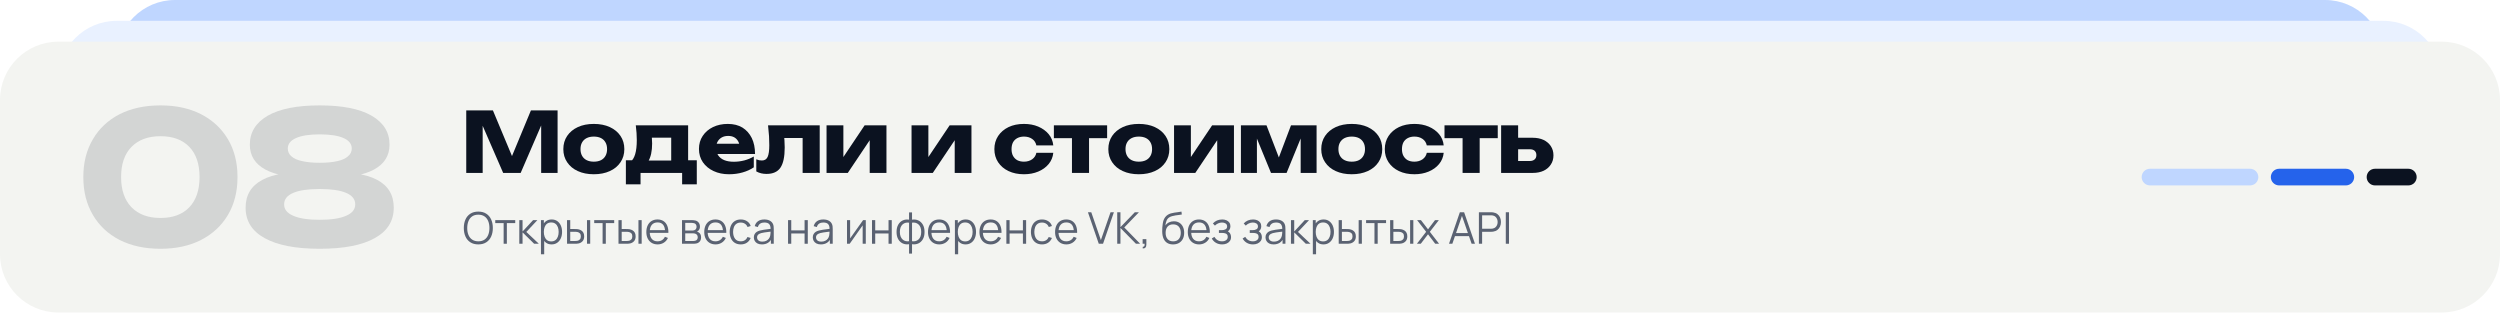
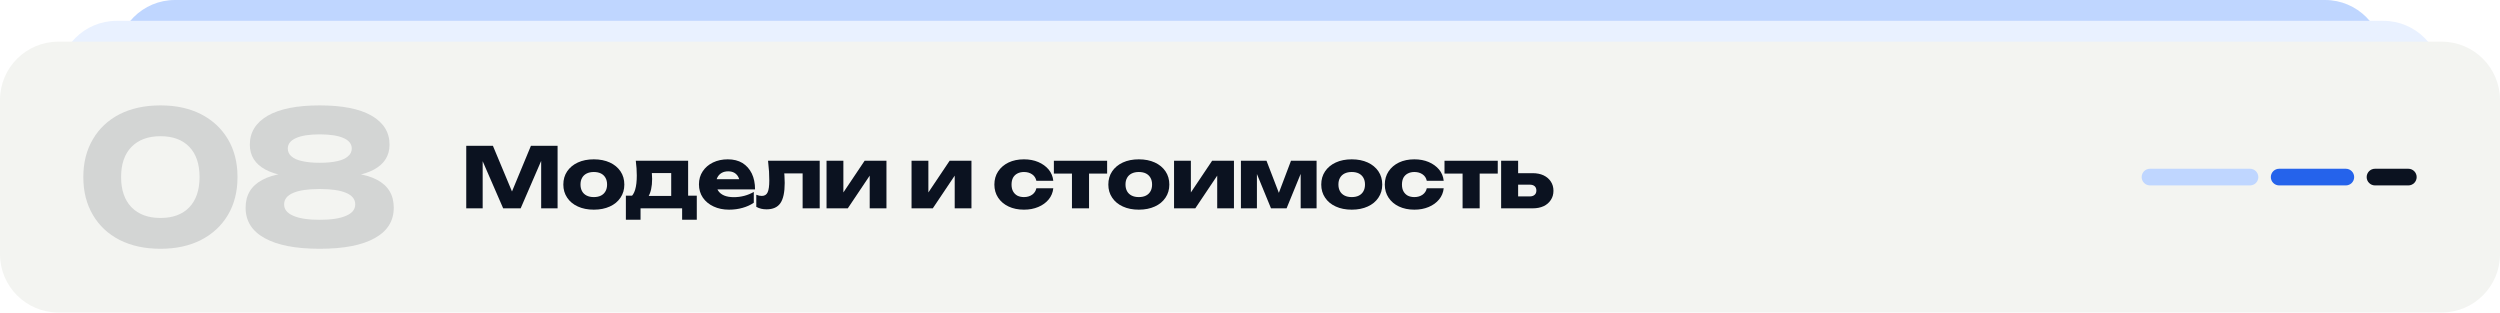
<svg xmlns="http://www.w3.org/2000/svg" width="1200" height="150" viewBox="0 0 1200 150" role="img" aria-labelledby="t d">
  <defs>
    <linearGradient id="cta" x1="0" y1="0" x2="1" y2="0.35">
      <stop offset="0" stop-color="#1D4ED8" />
      <stop offset=".45" stop-color="#2563EB" />
      <stop offset="1.4" stop-color="#38BDF8" />
    </linearGradient>
    <path id="U-zero" d="M463 -16Q335 -16 240 32Q145 81 94 169Q42 257 42 375Q42 493 94 581Q145 669 240 718Q335 766 463 766Q590 766 684 718Q779 669 831 581Q883 493 883 375Q883 257 831 169Q779 81 684 32Q590 -16 463 -16ZM463 152Q564 152 620 210Q676 269 676 375Q676 482 620 540Q564 598 463 598Q362 598 305 540Q248 482 248 375Q248 269 305 210Q362 152 463 152Z" />
    <path id="U-eight" d="M446 766Q631 766 729 710Q827 653 827 552Q827 462 742 416Q657 370 505 376V396Q668 408 759 360Q850 312 850 208Q850 99 746 42Q643 -16 446 -16Q250 -16 146 42Q42 99 42 208Q42 312 134 360Q225 409 388 396V376Q236 370 150 416Q65 462 65 552Q65 653 163 710Q261 766 446 766ZM446 142Q541 142 590 164Q640 185 640 226Q640 268 590 289Q541 310 446 310Q351 310 302 289Q252 268 252 226Q252 185 302 164Q351 142 446 142ZM446 453Q503 453 542 462Q580 470 600 488Q621 505 621 531Q621 568 576 588Q531 608 446 608Q362 608 317 588Q272 568 272 531Q272 505 292 488Q312 470 351 462Q390 453 446 453Z" />
    <path id="U-uni041C" d="M1166 750V0H969V676L1013 671L723 0H513L222 669L267 674V0H70V750H390L659 106H579L846 750Z" />
    <path id="U-uni043E" d="M396 -16Q286 -16 204 22Q122 59 76 128Q30 196 30 285Q30 376 76 444Q122 512 204 550Q286 588 396 588Q505 588 588 550Q670 512 716 444Q762 376 762 285Q762 196 716 128Q670 59 588 22Q505 -16 396 -16ZM396 135Q446 135 482 153Q517 171 536 205Q555 239 555 285Q555 333 536 366Q517 400 482 418Q446 436 396 436Q346 436 310 418Q274 400 255 366Q236 333 236 286Q236 239 255 205Q274 171 310 153Q346 135 396 135Z" />
    <path id="U-uni0434" d="M869 152V-137H693V0H194V-137H18V152H190L228 149H642L677 152ZM137 571H765V39H562V516L655 423H237L313 497Q327 456 330 420Q333 383 333 353Q333 215 286 138Q239 62 154 62L71 132Q149 186 149 394Q149 434 146 479Q143 524 137 571Z" />
    <path id="U-uni0435" d="M391 -16Q287 -16 206 22Q124 60 77 128Q30 197 30 288Q30 377 75 444Q120 512 198 550Q277 588 376 588Q479 588 552 544Q624 499 664 418Q703 337 703 227H195V350H588L521 307Q517 351 499 382Q481 412 452 428Q422 444 381 444Q336 444 304 426Q272 408 254 376Q236 345 236 303Q236 249 260 212Q285 174 332 154Q380 134 449 134Q512 134 574 150Q637 167 688 197V67Q629 27 554 6Q478 -16 391 -16Z" />
    <path id="U-uni043B" d="M154 571H774V0H569V513L663 419H256L342 498Q348 439 351 391Q354 343 354 305Q354 137 302 62Q251 -12 136 -12Q102 -12 72 -5Q42 2 13 18V163Q31 156 48 152Q66 149 80 149Q129 149 149 192Q169 235 169 333Q169 380 166 440Q162 499 154 571Z" />
    <path id="U-uni0438" d="M56 0V571H258V111L214 125L513 571H775V0H574V473L618 458L311 0Z" />
    <path id="U-uni0441" d="M737 241Q729 164 681 106Q633 48 556 16Q480 -16 385 -16Q280 -16 200 22Q120 60 75 128Q30 196 30 285Q30 375 75 443Q120 511 200 550Q280 588 385 588Q480 588 556 556Q633 523 681 466Q729 408 737 330H534Q523 381 483 408Q443 436 385 436Q340 436 306 418Q273 401 254 368Q236 334 236 285Q236 237 254 204Q273 170 306 152Q340 135 385 135Q443 135 484 164Q524 193 534 241Z" />
    <path id="U-uni0442" d="M231 501H436V0H231ZM14 571H653V417H14Z" />
    <path id="U-uni043C" d="M56 0V571H363L540 111H483L657 571H964V0H773V494H806L604 0H417L215 492L248 494V0Z" />
    <path id="U-uni044C" d="M56 0V571H260V50L197 143H399Q437 143 458 162Q479 180 479 214Q479 247 458 266Q437 284 399 284H196V422H433Q509 422 565 396Q621 369 652 322Q684 274 684 211Q684 147 652 100Q621 52 566 26Q510 0 436 0Z" />
-     <path id="MR-uni041E" d="M723 -30Q508 -30 360 66Q212 161 136 330Q60 499 60 720Q60 941 136 1110Q212 1279 360 1374Q508 1470 723 1470Q939 1470 1086 1374Q1234 1279 1310 1110Q1387 941 1387 720Q1387 499 1310 330Q1234 161 1086 66Q939 -30 723 -30ZM723 111Q892 111 1005 188Q1118 265 1174 402Q1231 540 1231 720Q1231 900 1174 1037Q1118 1174 1005 1251Q892 1328 723 1329Q554 1329 442 1252Q330 1175 274 1038Q217 900 216 720Q215 540 272 404Q328 267 441 190Q554 112 723 111Z" />
-     <path id="MR-uni0442" d="M433 0V944H50V1080H963V944H580V0Z" />
-     <path id="MR-uni043A" d="M139 0 140 1080H288V560L770 1080H966L460 540L1032 0H818L288 520V0Z" />
-     <path id="MR-uni0440" d="M625 -30Q476 -30 373 46Q270 121 217 250Q164 380 164 541Q164 705 218 834Q271 962 375 1036Q479 1110 631 1110Q779 1110 885 1035Q991 960 1048 831Q1104 702 1104 541Q1104 379 1047 250Q990 121 883 46Q776 -30 625 -30ZM139 -480V1080H271V267H287V-480ZM610 107Q723 107 798 164Q873 221 910 320Q948 418 948 541Q948 663 911 761Q874 859 798 916Q723 973 607 973Q494 973 420 918Q345 863 308 766Q271 668 271 541Q271 416 308 318Q345 219 420 163Q495 107 610 107Z" />
-     <path id="MR-uni044B" d="M141 0 139 1080H287V673H475Q522 673 567 671Q612 669 648 663Q728 647 790 609Q852 571 888 504Q924 438 924 337Q924 198 852 118Q780 38 671 14Q630 5 582 2Q534 0 488 0ZM287 126H482Q515 126 557 128Q599 130 631 139Q685 154 728 200Q772 245 772 337Q772 428 730 474Q688 521 618 536Q586 543 550 545Q515 547 482 547H287ZM1053 0V1080H1200V0Z" />
-     <path id="MR-uni0435" d="M597 -30Q439 -30 324 40Q208 110 144 237Q80 364 80 535Q80 712 143 841Q206 970 320 1040Q435 1110 591 1110Q751 1110 864 1036Q977 963 1035 826Q1093 689 1088 499H938V551Q934 761 848 868Q761 975 595 975Q421 975 328 862Q236 749 236 540Q236 336 328 224Q421 111 591 111Q707 111 794 164Q880 218 930 319L1067 266Q1003 125 878 48Q754 -30 597 -30ZM184 499V622H1009V499Z" />
-     <path id="MR-uni0432" d="M139 0V1080H584Q618 1080 666 1076Q715 1072 757 1061Q848 1037 904 963Q959 889 959 785Q959 727 942 682Q924 636 892 603Q877 586 859 574Q841 561 824 553Q856 547 893 525Q951 491 981 434Q1011 376 1011 294Q1011 183 958 113Q905 43 816 17Q776 6 730 3Q683 0 642 0ZM287 125H635Q656 125 688 128Q720 132 745 138Q804 153 832 198Q859 244 859 298Q859 369 818 414Q776 460 707 470Q684 475 659 476Q634 477 614 477H287ZM287 603H589Q615 603 648 606Q680 610 704 619Q756 637 780 681Q805 725 805 777Q805 834 778 877Q752 920 699 937Q663 950 622 952Q580 954 569 954H287Z" />
-     <path id="MR-uni0441" d="M588 -30Q425 -30 312 43Q199 116 140 244Q82 373 80 540Q82 710 142 838Q202 967 315 1038Q428 1110 589 1110Q753 1110 874 1030Q996 950 1041 811L897 765Q859 862 776 916Q694 969 588 969Q469 969 391 914Q313 860 275 763Q237 666 236 540Q238 346 326 228Q414 111 588 111Q698 111 776 162Q853 212 893 309L1041 265Q981 121 865 46Q749 -30 588 -30Z" />
-     <path id="MR-uni0430" d="M449 -30Q327 -30 244 14Q162 58 121 131Q80 204 80 290Q80 378 116 440Q151 503 212 543Q274 583 355 604Q437 624 536 640Q636 655 732 666Q827 678 899 689L847 657Q850 817 785 894Q720 971 559 971Q448 971 372 921Q295 871 264 763L121 805Q158 950 270 1030Q382 1110 561 1110Q709 1110 812 1054Q916 999 959 894Q979 847 985 789Q991 731 991 671V0H860V271L898 255Q843 116 727 43Q611 -30 449 -30ZM466 97Q569 97 646 134Q723 171 770 236Q817 300 831 381Q843 433 844 496Q845 558 845 589L901 560Q826 550 738 540Q651 530 566 517Q482 504 414 486Q368 473 325 450Q282 426 254 387Q227 348 227 290Q227 243 250 199Q274 155 326 126Q379 97 466 97Z" />
-     <path id="MR-uni043D" d="M139 0V1080H286V611H895V1080H1042V0H895V470H286V0Z" />
-     <path id="MR-uni0438" d="M998 1080V0H855V841L263 0H139V1080H282V246L875 1080Z" />
-     <path id="MR-uni0444" d="M652 -450V-21Q494 -46 364 14Q234 73 157 207Q80 341 80 539Q80 737 157 872Q234 1006 364 1066Q494 1126 652 1101V1432H788V1101Q946 1126 1076 1066Q1206 1006 1283 872Q1360 737 1360 539Q1360 341 1283 207Q1206 73 1076 14Q946 -46 788 -21V-450ZM652 116V963Q571 977 496 958Q421 940 361 888Q301 835 266 748Q232 662 232 539Q232 416 267 330Q302 243 362 191Q422 139 497 121Q572 103 652 116ZM788 116Q868 103 943 121Q1018 139 1078 190Q1138 242 1173 328Q1208 415 1208 539Q1208 663 1174 750Q1139 836 1079 888Q1019 940 944 958Q869 977 788 963Z" />
-     <path id="MR-V" d="M506 0 10 1440H163L602 167L1044 1440H1197L701 0Z" />
-     <path id="MR-K" d="M140 0V1440H287V760L944 1440H1132L461 745L1187 0H995L287 720V0Z" />
-     <path id="MR-comma" d="M120 -209 129 -136Q169 -139 187 -120Q205 -101 209 -69Q213 -37 211 0H120V211H291V-40Q291 -132 244 -178Q198 -224 120 -209Z" />
-     <path id="MR-uni0431" d="M573 -31Q422 -30 314 35Q206 100 146 229Q87 358 82 551Q79 636 86 736Q93 837 108 928Q123 1019 144 1076Q170 1150 218 1214Q267 1279 331 1320Q393 1362 472 1386Q550 1409 636 1422Q721 1435 806 1445Q890 1455 962 1470L978 1337Q923 1326 848 1317Q773 1308 691 1296Q609 1283 534 1262Q459 1241 406 1207Q325 1158 282 1059Q238 960 228 832Q290 929 392 978Q495 1027 615 1027Q761 1027 866 960Q972 893 1029 774Q1086 655 1086 501Q1086 340 1024 220Q961 100 846 34Q731 -31 573 -31ZM584 110Q754 110 842 216Q931 322 931 498Q931 678 840 782Q748 886 582 886Q416 886 327 782Q238 678 238 498Q238 318 327 214Q416 110 584 110Z" />
-     <path id="MR-uni0437" d="M529 -30Q366 -30 244 42Q123 113 53 240L171 315Q230 215 318 163Q406 111 520 111Q639 111 711 166Q783 221 783 317Q783 383 752 422Q722 461 660 478Q599 495 507 495H379V621H505Q617 621 686 662Q754 702 754 789Q754 881 686 926Q617 970 522 970Q426 970 340 930Q255 891 197 829L103 928Q184 1017 292 1064Q401 1110 533 1110Q637 1110 722 1074Q806 1037 856 967Q905 897 905 799Q905 707 860 640Q816 573 735 529L727 584Q797 571 843 528Q889 485 911 425Q933 365 933 303Q933 200 880 126Q826 51 734 10Q643 -30 529 -30Z" />
-     <path id="MR-uni0445" d="M20 0 442 546 29 1080H205L528 659L848 1080H1024L611 546L1034 0H857L528 433L197 0Z" />
-     <path id="MR-A" d="M40 0 536 1440H731L1227 0H1074L603 1358H661L193 0ZM261 349V487H1005V349Z" />
-     <path id="MR-P" d="M140 0V1440H696Q717 1440 744 1438Q770 1437 797 1432Q910 1415 988 1354Q1067 1292 1108 1199Q1148 1106 1148 993Q1148 881 1107 788Q1066 695 988 634Q909 572 797 555Q770 551 744 549Q717 547 696 547H287V0ZM287 687H692Q710 687 734 689Q758 691 781 696Q855 712 902 757Q950 802 974 864Q997 926 997 993Q997 1060 974 1122Q950 1185 902 1230Q855 1275 781 1291Q758 1296 734 1298Q710 1299 692 1299H287Z" />
-     <path id="MR-I" d="M160 0V1440H307V0Z" />
  </defs>
  <rect x="56" y="0" width="1088" height="60" rx="28" fill="#BFD6FF" fill-opacity="1" />
  <rect x="28" y="10" width="1144" height="60" rx="28" fill="#E9F1FF" />
  <rect x="0" y="20" width="1200" height="130" rx="28" fill="#F3F4F1" />
  <g fill="#0B1220" fill-opacity="0.14">
    <use href="#U-zero" transform="matrix(0.088 0 0 -0.088 36.3 118.0)" />
    <use href="#U-eight" transform="matrix(0.088 0 0 -0.088 114.2 118.0)" />
  </g>
  <g fill="#0B1220">
-     <use href="#U-uni041C" transform="matrix(0.04 0 0 -0.04 221.0 83.0)" />
-     <use href="#U-uni043E" transform="matrix(0.04 0 0 -0.04 269.2 83.0)" />
-     <use href="#U-uni0434" transform="matrix(0.04 0 0 -0.04 299.7 83.0)" />
-     <use href="#U-uni0435" transform="matrix(0.04 0 0 -0.04 334.3 83.0)" />
-     <use href="#U-uni043B" transform="matrix(0.04 0 0 -0.04 362.5 83.0)" />
-     <use href="#U-uni0438" transform="matrix(0.04 0 0 -0.04 394.5 83.0)" />
-     <use href="#U-uni0438" transform="matrix(0.04 0 0 -0.04 435.3 83.0)" />
-     <use href="#U-uni0441" transform="matrix(0.04 0 0 -0.04 476.1 83.0)" />
-     <use href="#U-uni0442" transform="matrix(0.04 0 0 -0.04 505.3 83.0)" />
-     <use href="#U-uni043E" transform="matrix(0.04 0 0 -0.04 530.8 83.0)" />
-     <use href="#U-uni0438" transform="matrix(0.04 0 0 -0.04 561.3 83.0)" />
-     <use href="#U-uni043C" transform="matrix(0.04 0 0 -0.04 593.4 83.0)" />
-     <use href="#U-uni043E" transform="matrix(0.04 0 0 -0.04 633.0 83.0)" />
-     <use href="#U-uni0441" transform="matrix(0.04 0 0 -0.04 663.5 83.0)" />
-     <use href="#U-uni0442" transform="matrix(0.04 0 0 -0.04 692.8 83.0)" />
-     <use href="#U-uni044C" transform="matrix(0.04 0 0 -0.04 718.3 83.0)" />
-   </g>
-   <g fill="#5A6272">
-     <use href="#MR-uni041E" transform="matrix(0.0105 0 0 -0.0105 222.0 117.0)" />
-     <use href="#MR-uni0442" transform="matrix(0.0105 0 0 -0.0105 237.2 117.0)" />
-     <use href="#MR-uni043A" transform="matrix(0.0105 0 0 -0.0105 247.8 117.0)" />
-     <use href="#MR-uni0440" transform="matrix(0.0105 0 0 -0.0105 258.2 117.0)" />
-     <use href="#MR-uni044B" transform="matrix(0.0105 0 0 -0.0105 270.7 117.0)" />
-     <use href="#MR-uni0442" transform="matrix(0.0105 0 0 -0.0105 284.7 117.0)" />
-     <use href="#MR-uni044B" transform="matrix(0.0105 0 0 -0.0105 295.4 117.0)" />
-     <use href="#MR-uni0435" transform="matrix(0.0105 0 0 -0.0105 309.4 117.0)" />
-     <use href="#MR-uni0432" transform="matrix(0.0105 0 0 -0.0105 325.9 117.0)" />
-     <use href="#MR-uni0435" transform="matrix(0.0105 0 0 -0.0105 337.2 117.0)" />
-     <use href="#MR-uni0441" transform="matrix(0.0105 0 0 -0.0105 349.4 117.0)" />
-     <use href="#MR-uni0430" transform="matrix(0.0105 0 0 -0.0105 361.0 117.0)" />
-     <use href="#MR-uni043D" transform="matrix(0.0105 0 0 -0.0105 376.8 117.0)" />
-     <use href="#MR-uni0430" transform="matrix(0.0105 0 0 -0.0105 389.3 117.0)" />
-     <use href="#MR-uni0438" transform="matrix(0.0105 0 0 -0.0105 405.1 117.0)" />
-     <use href="#MR-uni043D" transform="matrix(0.0105 0 0 -0.0105 417.1 117.0)" />
-     <use href="#MR-uni0444" transform="matrix(0.0105 0 0 -0.0105 429.5 117.0)" />
-     <use href="#MR-uni0435" transform="matrix(0.0105 0 0 -0.0105 444.6 117.0)" />
-     <use href="#MR-uni0440" transform="matrix(0.0105 0 0 -0.0105 456.9 117.0)" />
-     <use href="#MR-uni0435" transform="matrix(0.0105 0 0 -0.0105 469.3 117.0)" />
-     <use href="#MR-uni043D" transform="matrix(0.0105 0 0 -0.0105 481.6 117.0)" />
-     <use href="#MR-uni0441" transform="matrix(0.0105 0 0 -0.0105 494.0 117.0)" />
-     <use href="#MR-uni0435" transform="matrix(0.0105 0 0 -0.0105 505.6 117.0)" />
-     <use href="#MR-V" transform="matrix(0.0105 0 0 -0.0105 522.1 117.0)" />
-     <use href="#MR-K" transform="matrix(0.0105 0 0 -0.0105 534.8 117.0)" />
-     <use href="#MR-comma" transform="matrix(0.0105 0 0 -0.0105 547.2 117.0)" />
-     <use href="#MR-uni0431" transform="matrix(0.0105 0 0 -0.0105 557.0 117.0)" />
-     <use href="#MR-uni0435" transform="matrix(0.0105 0 0 -0.0105 569.3 117.0)" />
-     <use href="#MR-uni0437" transform="matrix(0.0105 0 0 -0.0105 581.1 117.0)" />
-     <use href="#MR-uni0437" transform="matrix(0.0105 0 0 -0.0105 595.9 117.0)" />
-     <use href="#MR-uni0430" transform="matrix(0.0105 0 0 -0.0105 606.6 117.0)" />
-     <use href="#MR-uni043A" transform="matrix(0.0105 0 0 -0.0105 618.2 117.0)" />
-     <use href="#MR-uni0440" transform="matrix(0.0105 0 0 -0.0105 628.7 117.0)" />
-     <use href="#MR-uni044B" transform="matrix(0.0105 0 0 -0.0105 641.1 117.0)" />
-     <use href="#MR-uni0442" transform="matrix(0.0105 0 0 -0.0105 655.2 117.0)" />
-     <use href="#MR-uni044B" transform="matrix(0.0105 0 0 -0.0105 665.8 117.0)" />
-     <use href="#MR-uni0445" transform="matrix(0.0105 0 0 -0.0105 679.9 117.0)" />
-     <use href="#MR-A" transform="matrix(0.0105 0 0 -0.0105 695.1 117.0)" />
-     <use href="#MR-P" transform="matrix(0.0105 0 0 -0.0105 708.4 117.0)" />
-     <use href="#MR-I" transform="matrix(0.0105 0 0 -0.0105 721.1 117.0)" />
+     <use href="#U-uni041C" transform="matrix(0.04 0 0 -0.04 221.0 100.0)" />
+     <use href="#U-uni043E" transform="matrix(0.04 0 0 -0.04 269.2 100.0)" />
+     <use href="#U-uni0434" transform="matrix(0.04 0 0 -0.04 299.7 100.0)" />
+     <use href="#U-uni0435" transform="matrix(0.04 0 0 -0.04 334.3 100.0)" />
+     <use href="#U-uni043B" transform="matrix(0.04 0 0 -0.04 362.5 100.0)" />
+     <use href="#U-uni0438" transform="matrix(0.04 0 0 -0.04 394.5 100.0)" />
+     <use href="#U-uni0438" transform="matrix(0.04 0 0 -0.04 435.3 100.0)" />
+     <use href="#U-uni0441" transform="matrix(0.04 0 0 -0.04 476.1 100.0)" />
+     <use href="#U-uni0442" transform="matrix(0.04 0 0 -0.04 505.3 100.0)" />
+     <use href="#U-uni043E" transform="matrix(0.04 0 0 -0.04 530.8 100.0)" />
+     <use href="#U-uni0438" transform="matrix(0.04 0 0 -0.04 561.3 100.0)" />
+     <use href="#U-uni043C" transform="matrix(0.04 0 0 -0.04 593.4 100.0)" />
+     <use href="#U-uni043E" transform="matrix(0.04 0 0 -0.04 633.0 100.0)" />
+     <use href="#U-uni0441" transform="matrix(0.04 0 0 -0.04 663.5 100.0)" />
+     <use href="#U-uni0442" transform="matrix(0.04 0 0 -0.04 692.8 100.0)" />
+     <use href="#U-uni044C" transform="matrix(0.04 0 0 -0.04 718.3 100.0)" />
  </g>
  <rect x="1028.00" y="81.00" width="56.00" height="8.00" rx="4.00" fill="#BFD6FF" fill-opacity="1" />
  <rect x="1090.00" y="81.00" width="40.00" height="8.00" rx="4.00" fill="#2563EB" fill-opacity="1" />
  <rect x="1136.00" y="81.00" width="24.00" height="8.00" rx="4.00" fill="#0B1220" fill-opacity="1" />
</svg>
